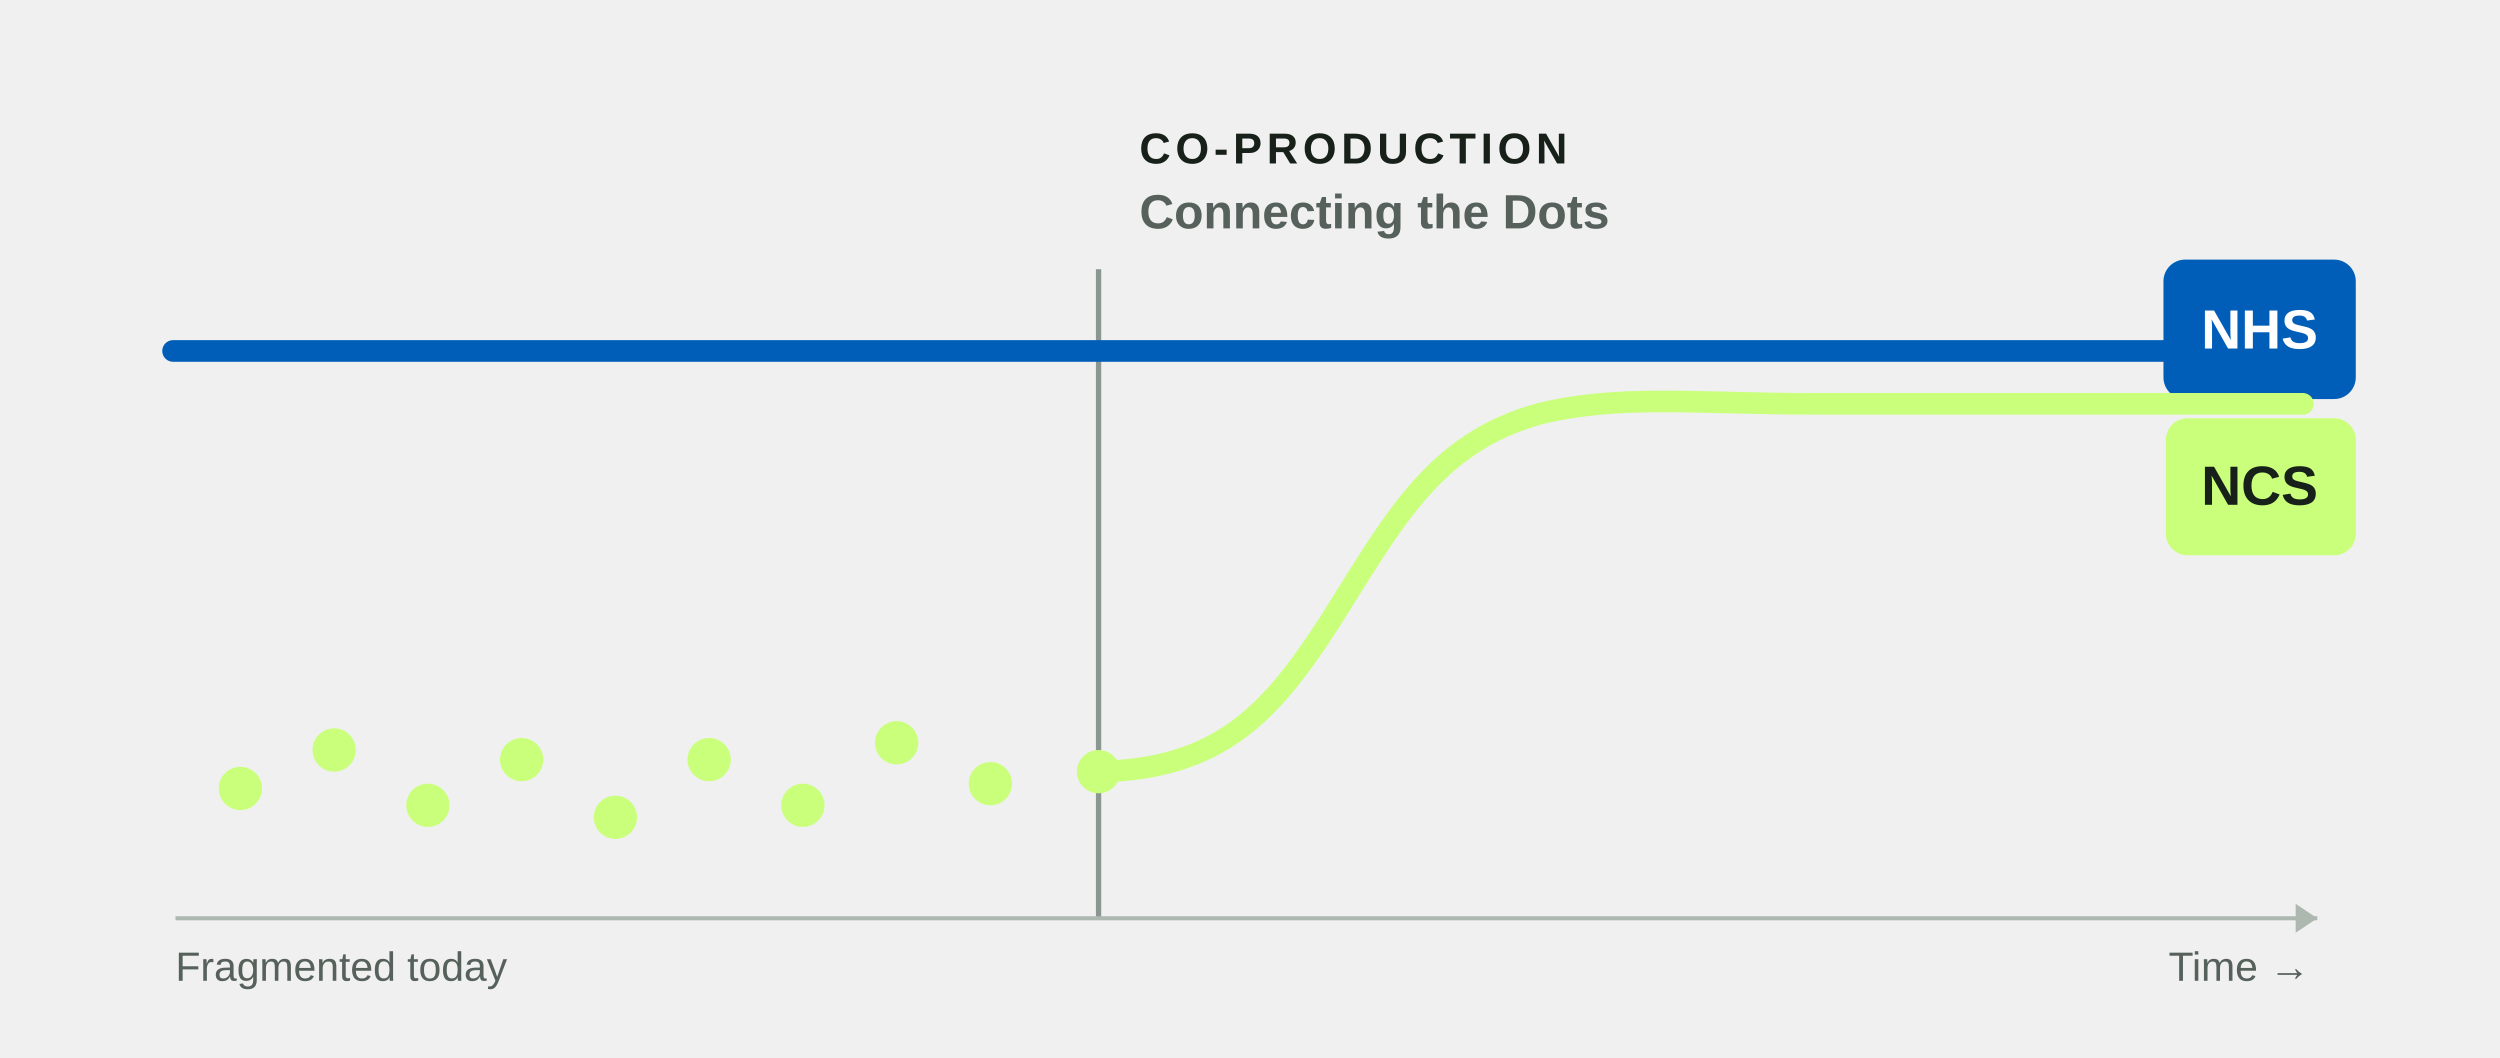
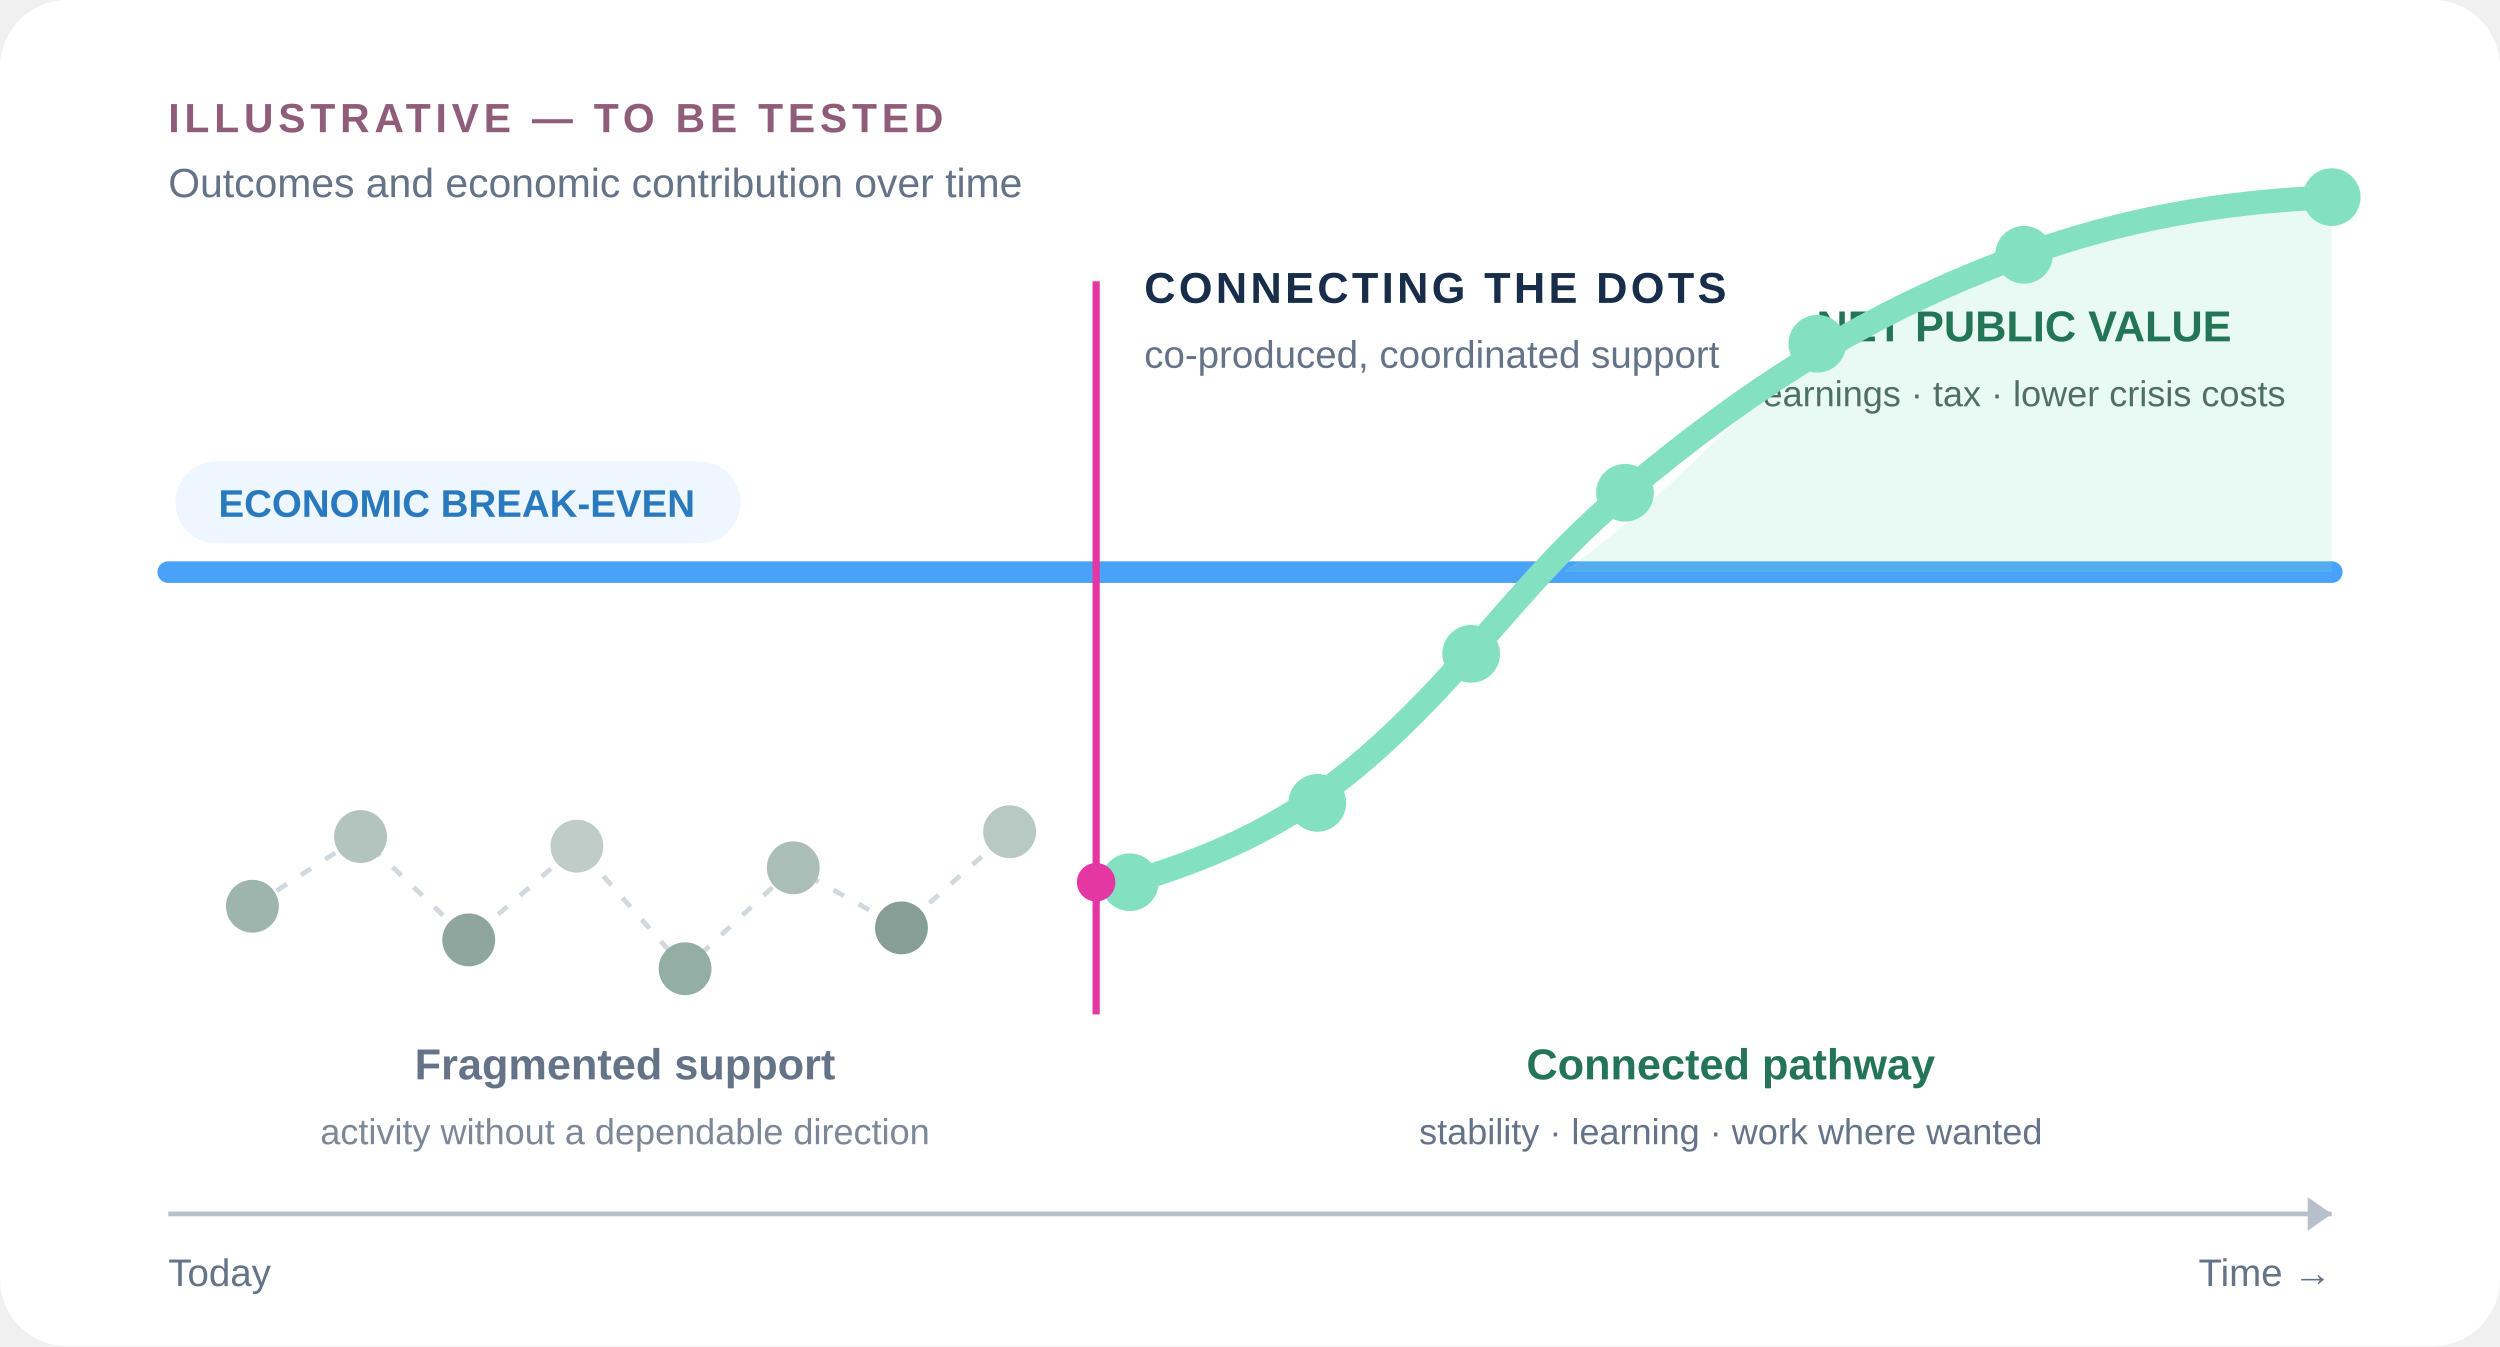
- <svg xmlns="http://www.w3.org/2000/svg" width="1040" height="440" viewBox="0 0 1040 440" role="img" aria-labelledby="chartTitle chartDesc">
-   <g font-family="-apple-system,BlinkMacSystemFont,'Segoe UI',Arial,sans-serif">
-     <path d="M457 112 V382" stroke="#8C9690" stroke-width="2.2" fill="none" />
-     <path d="M72 146 H959" stroke="#005EB8" stroke-width="9" fill="none" stroke-linecap="round" />
-     <rect x="900" y="108" width="80" height="58" rx="9" fill="#005EB8" />
-     <text x="940" y="145" text-anchor="middle" fill="white" font-size="23" font-weight="750">NHS</text>
-     <g fill="#C9FF7A">
-       <circle cx="100" cy="328" r="9" />
-       <circle cx="139" cy="312" r="9" />
-       <circle cx="178" cy="335" r="9" />
-       <circle cx="217" cy="316" r="9" />
-       <circle cx="256" cy="340" r="9" />
-       <circle cx="295" cy="316" r="9" />
-       <circle cx="334" cy="335" r="9" />
-       <circle cx="373" cy="309" r="9" />
-       <circle cx="412" cy="326" r="9" />
+ <svg xmlns="http://www.w3.org/2000/svg" width="1040" height="560" viewBox="0 0 1040 560" role="img" aria-labelledby="trajectoryTitle trajectoryDesc">
+   <rect width="1040" height="560" rx="28" fill="#ffffff" />
+   <g font-family="'Plus Jakarta Sans','Segoe UI',Arial,sans-serif">
+     <text x="70" y="55" fill="#8f5d79" font-size="17" font-weight="800" letter-spacing="2">ILLUSTRATIVE — TO BE TESTED</text>
+     <text x="70" y="82" fill="#657388" font-size="17">Outcomes and economic contribution over time</text>
+     <path d="M70 238 H970" stroke="#49a1f8" stroke-width="9" fill="none" stroke-linecap="round" />
+     <rect x="73" y="192" width="235" height="34" rx="17" fill="#eef7ff" />
+     <text x="190" y="215" text-anchor="middle" fill="#2879bd" font-size="16" font-weight="800">ECONOMIC BREAK-EVEN</text>
+     <path d="M650 238 C686 214 714 180 746 155 C807 107 874 90 970 82 L970 238 Z" fill="#83e1c2" opacity=".18" />
+     <text x="842" y="142" text-anchor="middle" fill="#247558" font-size="18" font-weight="800">NET PUBLIC VALUE</text>
+     <text x="842" y="169" text-anchor="middle" fill="#4f6f64" font-size="15">earnings · tax · lower crisis costs</text>
+     <g fill="none" stroke="#d1d8de" stroke-width="2" stroke-dasharray="5 7">
+       <path d="M105 377 L150 348 L195 391 L240 352 L285 403 L330 361 L375 386 L420 346" />
    </g>
-     <path d="M457 321 C508 320 529 296 553 259 C579 218 596 184 641 172 C674 164 706 168 755 168 H958" stroke="#C9FF7A" stroke-width="9" fill="none" stroke-linecap="round" />
-     <circle cx="457" cy="321" r="9" fill="#C9FF7A" />
-     <rect x="901" y="174" width="79" height="57" rx="9" fill="#C9FF7A" />
-     <text x="940" y="210" text-anchor="middle" fill="#172019" font-size="23" font-weight="750">NCS</text>
-     <text x="474" y="68" text-anchor="start" fill="#172019" font-weight="800" font-size="18" letter-spacing="2">CO-PRODUCTION</text>
-     <text x="474" y="95" text-anchor="start" fill="#56615C" font-weight="550" font-size="20">Connecting the Dots</text>
-     <path d="M73 382 H964" stroke="#ADB8B0" stroke-width="1.7" />
-     <path d="M964 382 l-9 -6 v12 z" fill="#ADB8B0" />
-     <text x="73" y="408" fill="#56615C" font-size="17">Fragmented today</text>
-     <text x="961" y="408" fill="#56615C" text-anchor="end" font-size="17">Time →</text>
+     <g>
+       <circle cx="105" cy="377" r="11" fill="#9db5ad" />
+       <circle cx="150" cy="348" r="11" fill="#b3c3bd" />
+       <circle cx="195" cy="391" r="11" fill="#8fa69e" />
+       <circle cx="240" cy="352" r="11" fill="#c0ccc8" />
+       <circle cx="285" cy="403" r="11" fill="#93afa5" />
+       <circle cx="330" cy="361" r="11" fill="#aabeb7" />
+       <circle cx="375" cy="386" r="11" fill="#879e96" />
+       <circle cx="420" cy="346" r="11" fill="#b8c8c2" />
+     </g>
+     <text x="260" y="449" text-anchor="middle" fill="#657388" font-size="18" font-weight="700">Fragmented support</text>
+     <text x="260" y="476" text-anchor="middle" fill="#7c8797" font-size="15">activity without a dependable direction</text>
+     <path d="M470 367 C525 351 556 329 588 297 C620 265 641 234 676 205 C727 162 778 129 842 106 C884 91 924 84 970 82" fill="none" stroke="#83e1c2" stroke-width="10" stroke-linecap="round" stroke-linejoin="round" />
+     <g fill="#83e1c2">
+       <circle cx="470" cy="367" r="12" />
+       <circle cx="548" cy="334" r="12" />
+       <circle cx="612" cy="272" r="12" />
+       <circle cx="676" cy="205" r="12" />
+       <circle cx="756" cy="143" r="12" />
+       <circle cx="842" cy="106" r="12" />
+       <circle cx="970" cy="82" r="12" />
+     </g>
+     <path d="M456 117 V422" stroke="#e437a4" stroke-width="3" />
+     <circle cx="456" cy="367" r="8" fill="#e437a4" />
+     <text x="476" y="126" fill="#182d49" font-size="18" font-weight="800" letter-spacing="1.4">CONNECTING THE DOTS</text>
+     <text x="476" y="153" fill="#657388" font-size="16">co-produced, coordinated support</text>
+     <text x="720" y="449" text-anchor="middle" fill="#247558" font-size="18" font-weight="800">Connected pathway</text>
+     <text x="720" y="476" text-anchor="middle" fill="#657388" font-size="15">stability · learning · work where wanted</text>
+     <path d="M70 505 H970" stroke="#b7c0ca" stroke-width="2" />
+     <path d="M970 505 l-10 -7 v14 z" fill="#b7c0ca" />
+     <text x="70" y="535" fill="#657388" font-size="16">Today</text>
+     <text x="970" y="535" text-anchor="end" fill="#657388" font-size="16">Time →</text>
  </g>
</svg>
